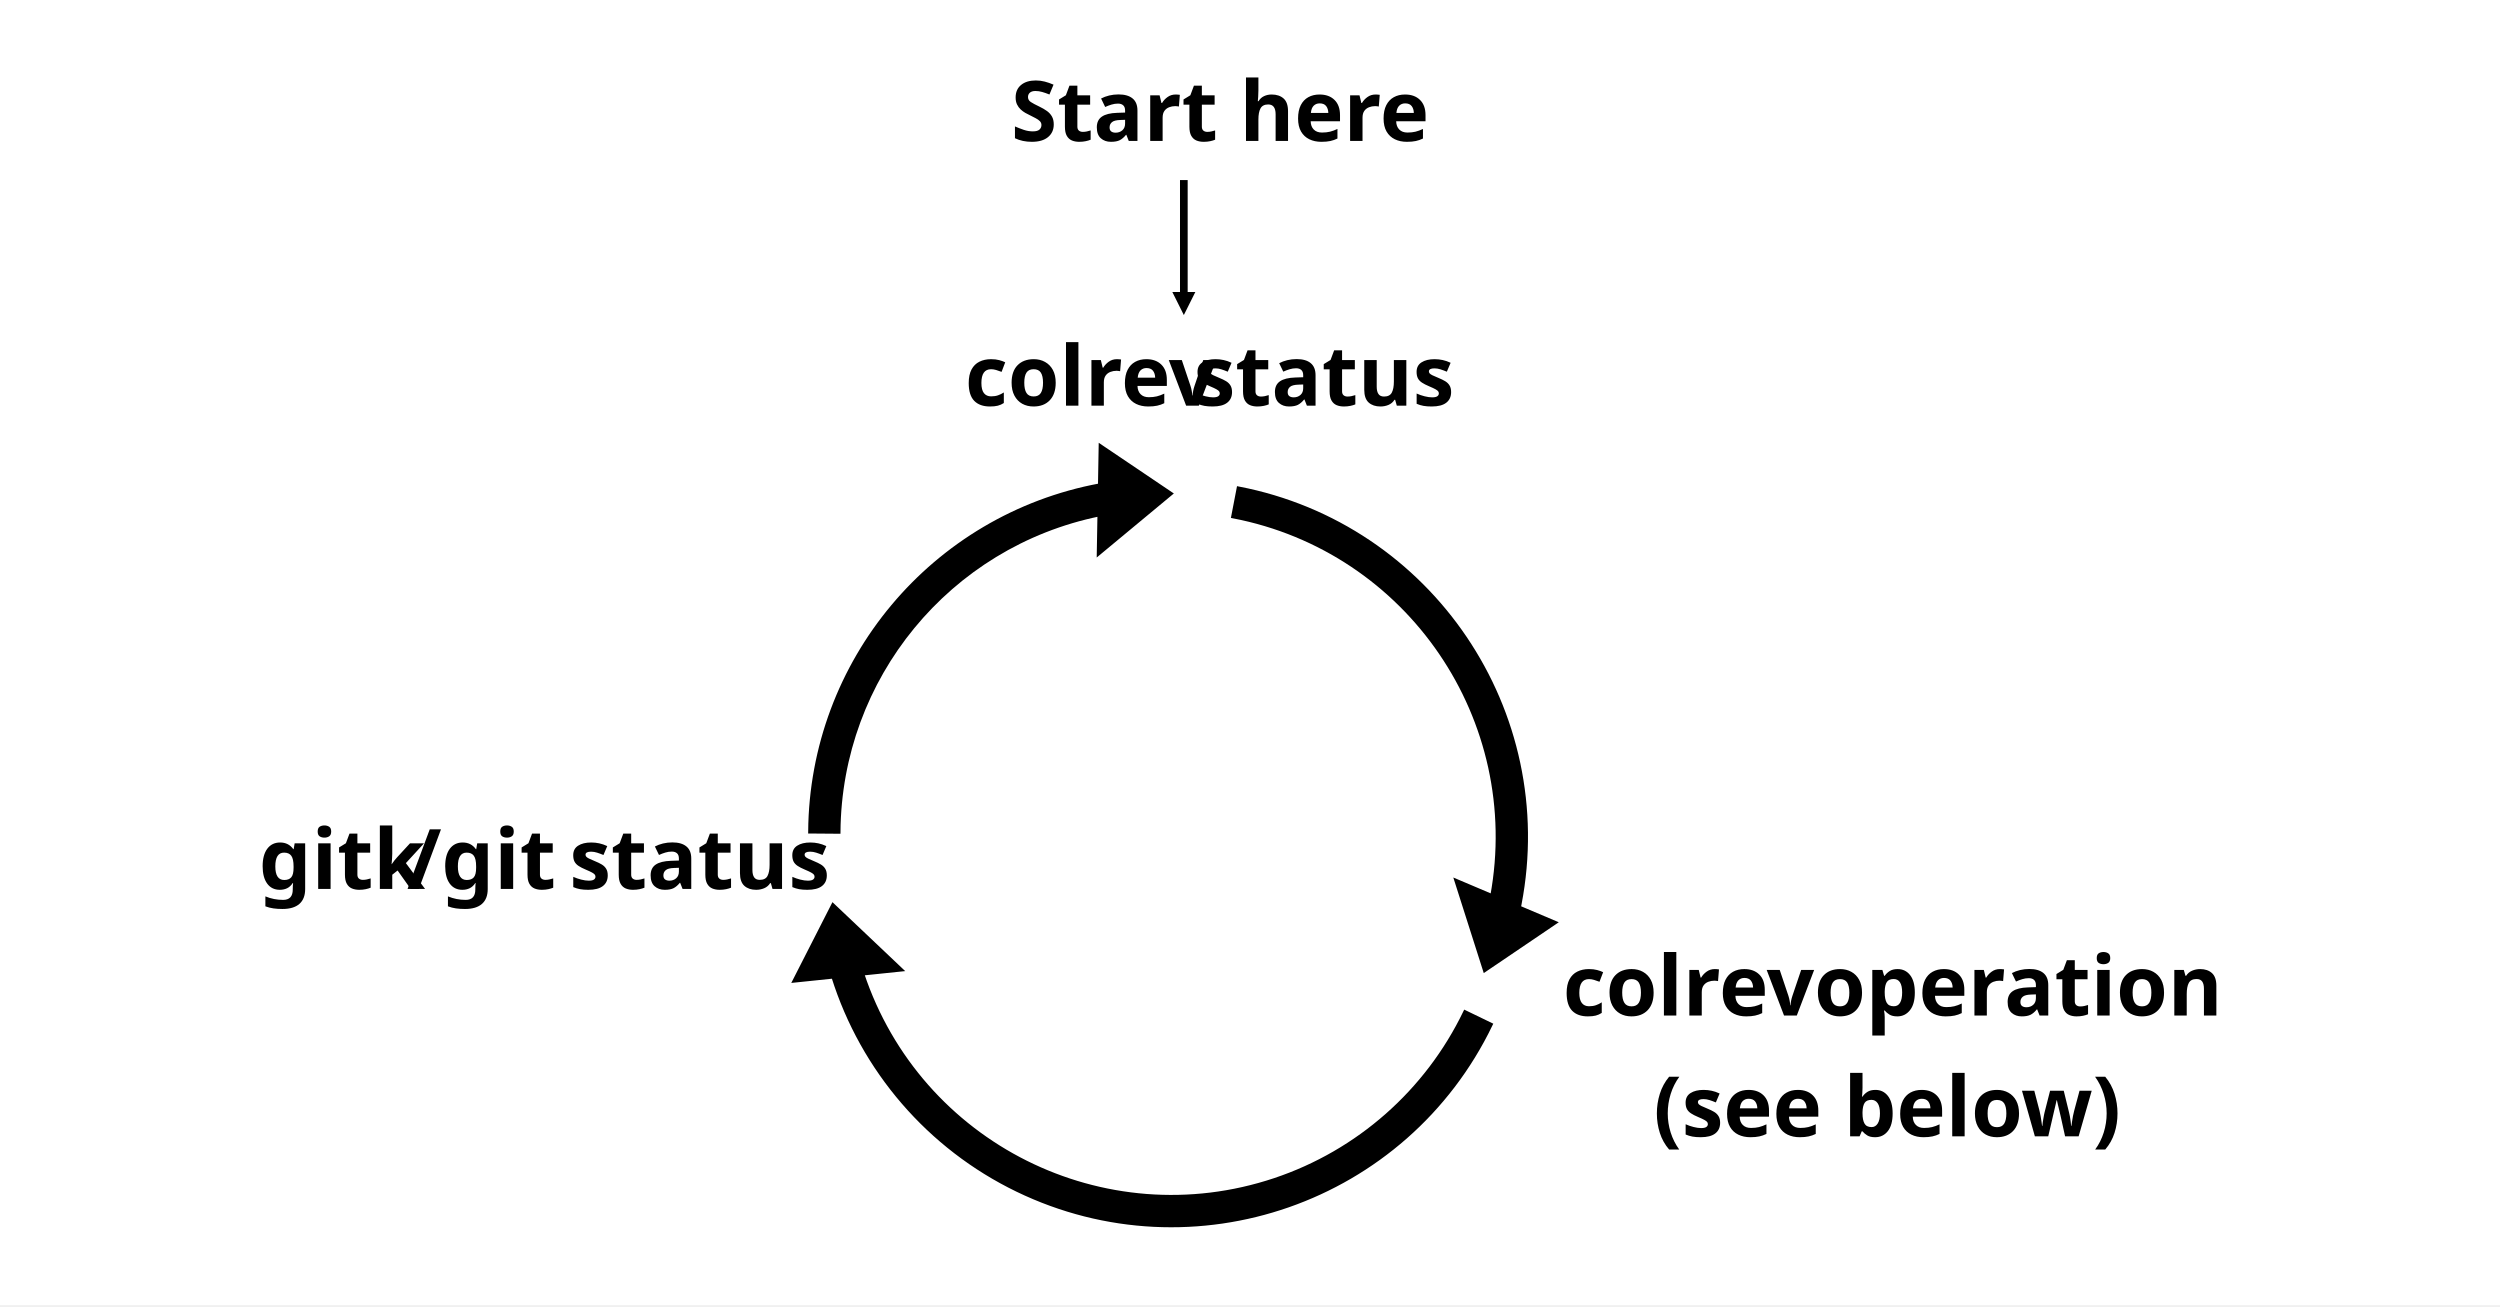
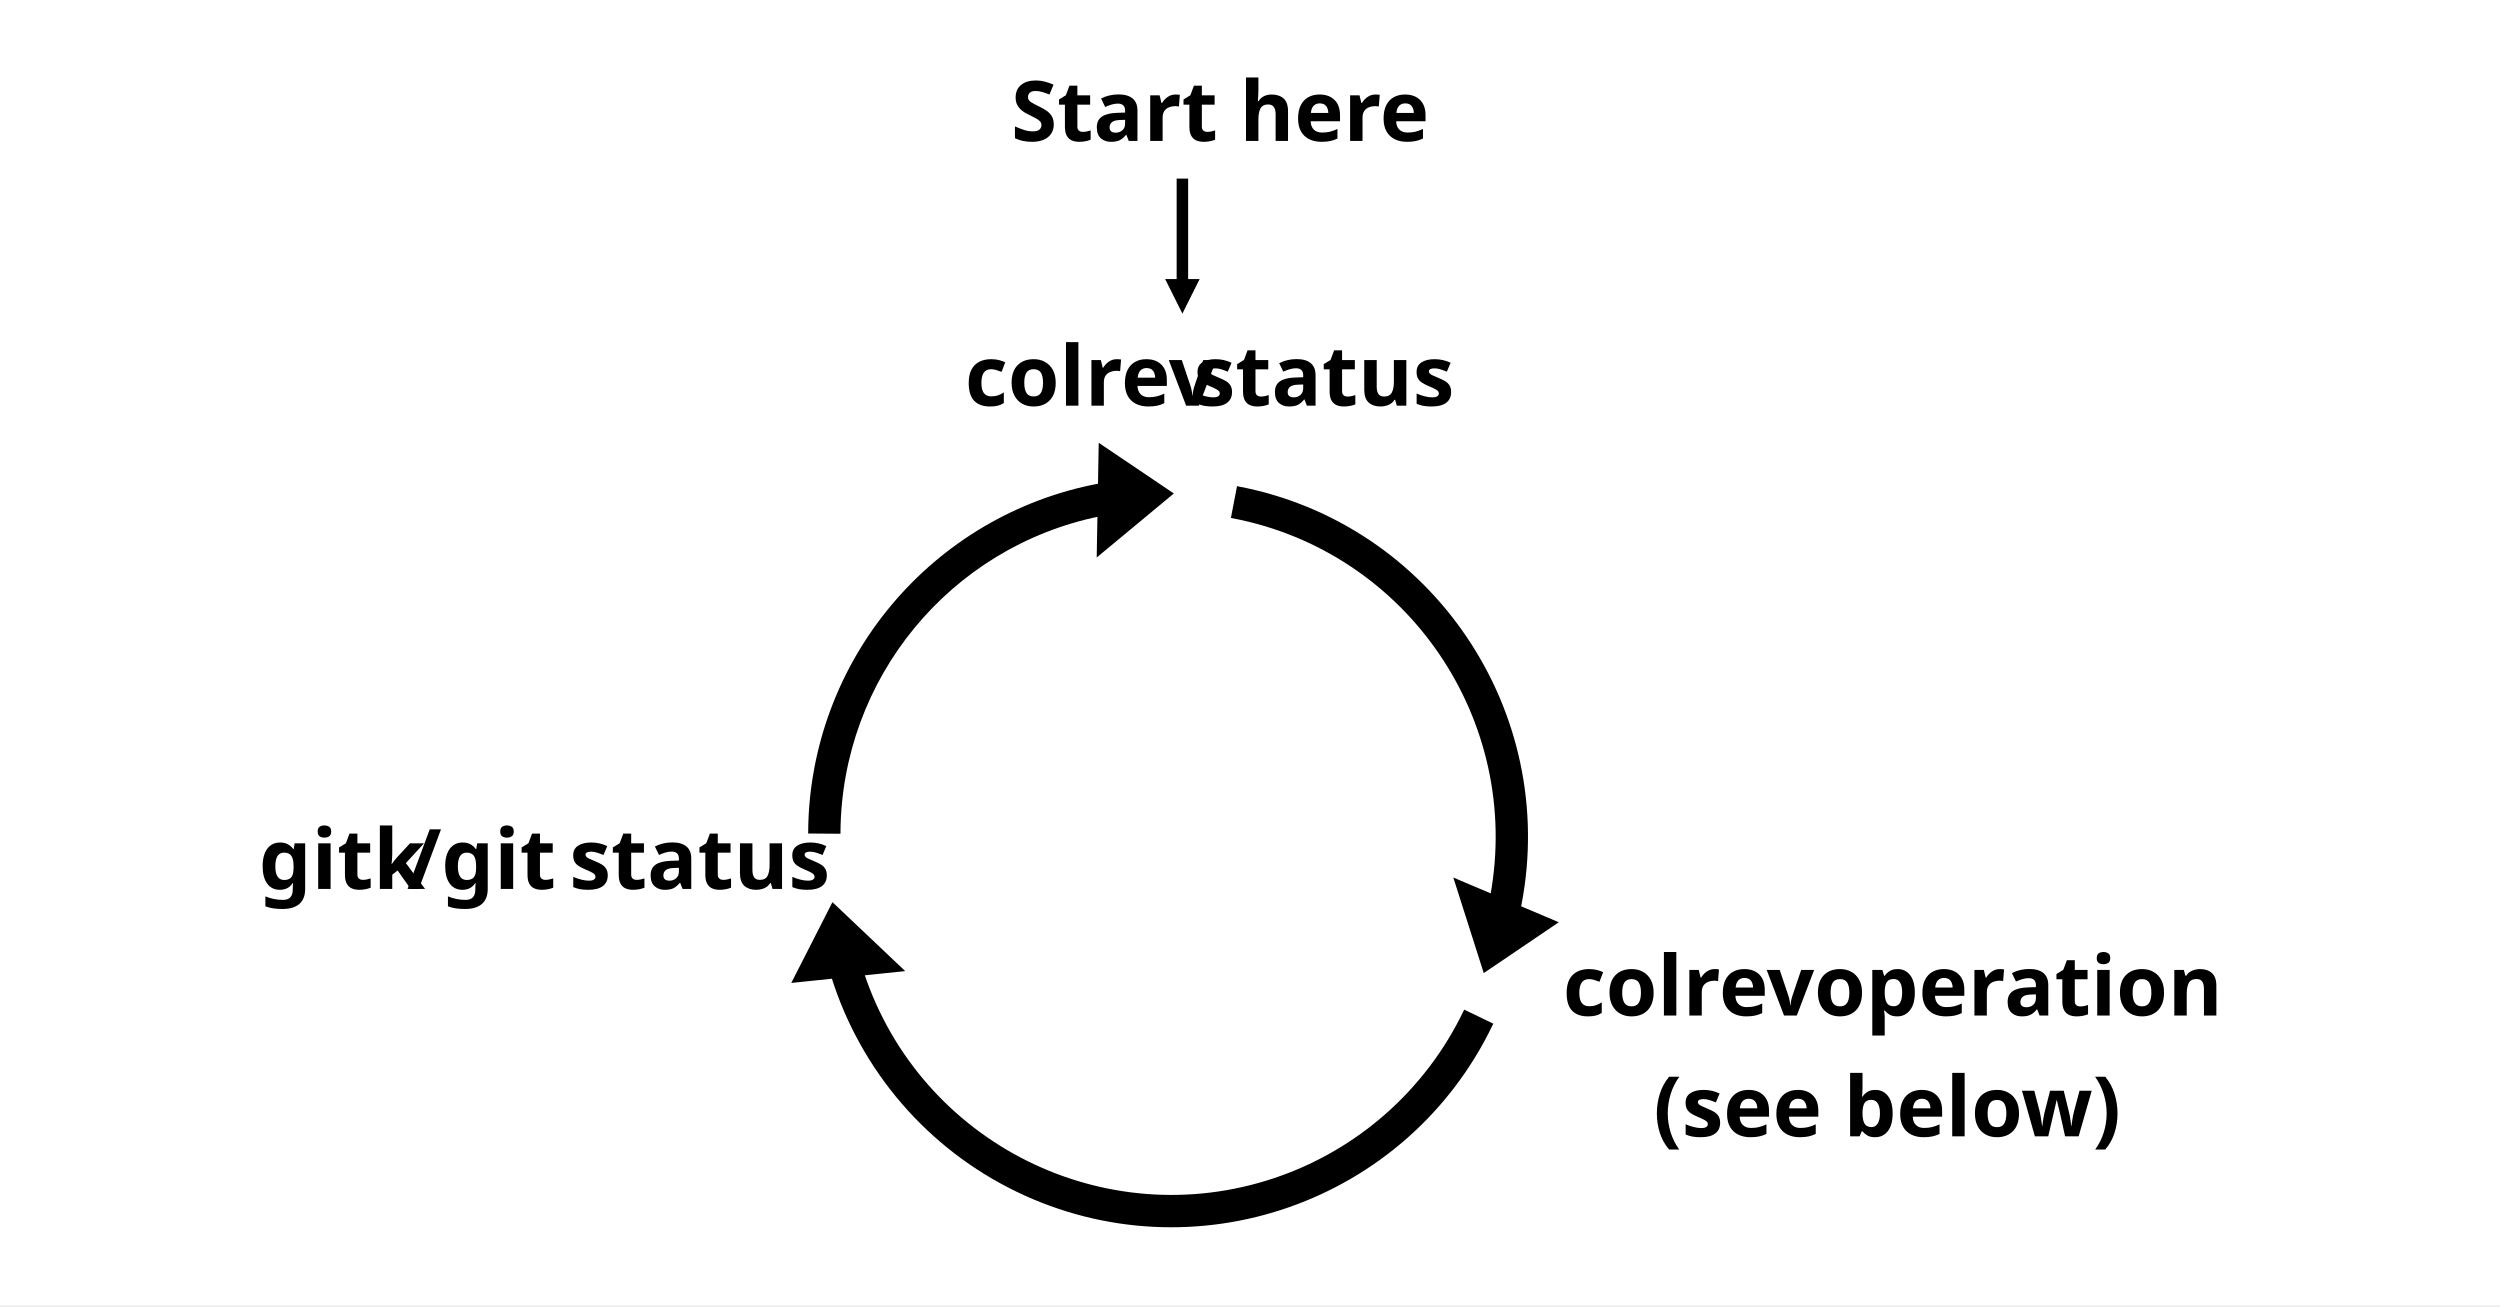
<svg xmlns="http://www.w3.org/2000/svg" width="869" height="454" overflow="hidden">
  <defs>
    <clipPath id="clip0">
      <rect x="0" y="0" width="869" height="454" />
    </clipPath>
  </defs>
  <g clip-path="url(#clip0)">
    <rect x="0" y="0" width="869" height="453.673" fill="#FFFFFF" />
-     <path d="M412.833 62.593 412.833 102.836 410.167 102.836 410.167 62.593ZM415.499 101.501 411.5 109.51 407.502 101.501Z" />
+     <path d="M412.999 62.092 412.999 98.998 409.001 98.998 409.001 62.092ZM416.998 96.996 411 109.009 405.002 96.996Z" />
    <text font-family="Calibri,Calibri_MSFontService,sans-serif" font-weight="700" font-size="29" transform="matrix(1 0 0 1.00149 351.472 49)">Start here</text>
-     <path d="M430.516 169.769C497.35 182.655 541.093 247.369 528.219 314.311 528.147 314.685 528.073 315.059 527.998 315.432L540.444 320.713 516.119 337.192 506.243 306.202 518.68 311.478C529.924 250.186 489.738 191.281 428.644 179.502Z" stroke="#000000" stroke-width="1.333" stroke-miterlimit="8" fill-rule="evenodd" />
+     <path d="M430.516 169.769C497.351 182.655 541.094 247.369 528.219 314.312 528.147 314.686 528.074 315.059 527.998 315.432L540.444 320.713 516.119 337.192 506.243 306.202 518.68 311.479C529.924 250.186 489.738 191.281 428.644 179.502Z" stroke="#000000" stroke-width="1.333" stroke-miterlimit="8" fill-rule="evenodd" />
    <text font-family="Calibri,Calibri_MSFontService,sans-serif" font-weight="700" font-size="29" transform="matrix(1 0 0 1.00149 335.415 141)">colrev <tspan font-size="29" x="79.529" y="0">status</tspan>
      <tspan font-size="29" x="207.834" y="211.685">colrev </tspan>operation<tspan font-size="29" x="-245.435" y="167.751">gitk</tspan>
      <tspan font-size="29" x="-193.955" y="167.751">/ </tspan>git<tspan font-size="29" x="-137.477" y="167.751">status</tspan>
      <tspan font-size="29" x="239.354" y="253.623">(see below)</tspan>
    </text>
-     <path d="M281.587 289.062C282.049 229.961 324.291 179.485 382.323 168.69L382.56 155.155 406.916 171.588 381.908 192.348 382.145 178.823C329.703 189.551 291.903 235.547 291.484 289.141Z" stroke="#000000" stroke-width="1.335" stroke-miterlimit="8" fill-rule="evenodd" />
-     <path d="M518.181 356.143C488.588 417.534 414.912 443.271 353.621 413.627 322.995 398.814 299.841 371.982 289.642 339.484L276.197 340.88 289.549 314.685 313.143 337.044 299.708 338.439C319.542 397.908 383.749 430.012 443.118 410.146 472.119 400.442 495.974 379.412 509.269 351.832Z" stroke="#000000" stroke-width="1.333" stroke-miterlimit="8" fill-rule="evenodd" />
+     <path d="M281.587 289.062C282.049 229.961 324.291 179.485 382.323 168.69L382.56 155.155 406.916 171.588 381.908 192.348 382.145 178.823C329.703 189.551 291.903 235.547 291.484 289.14Z" stroke="#000000" stroke-width="1.335" stroke-miterlimit="8" fill-rule="evenodd" />
+     <path d="M518.181 356.143C488.588 417.534 414.911 443.271 353.621 413.627 322.994 398.814 299.841 371.982 289.641 339.484L276.197 340.88 289.549 314.685 313.142 337.044 299.707 338.439C319.542 397.908 383.749 430.012 443.118 410.146 472.118 400.442 495.974 379.412 509.269 351.832Z" stroke="#000000" stroke-width="1.333" stroke-miterlimit="8" fill-rule="evenodd" />
  </g>
</svg>
